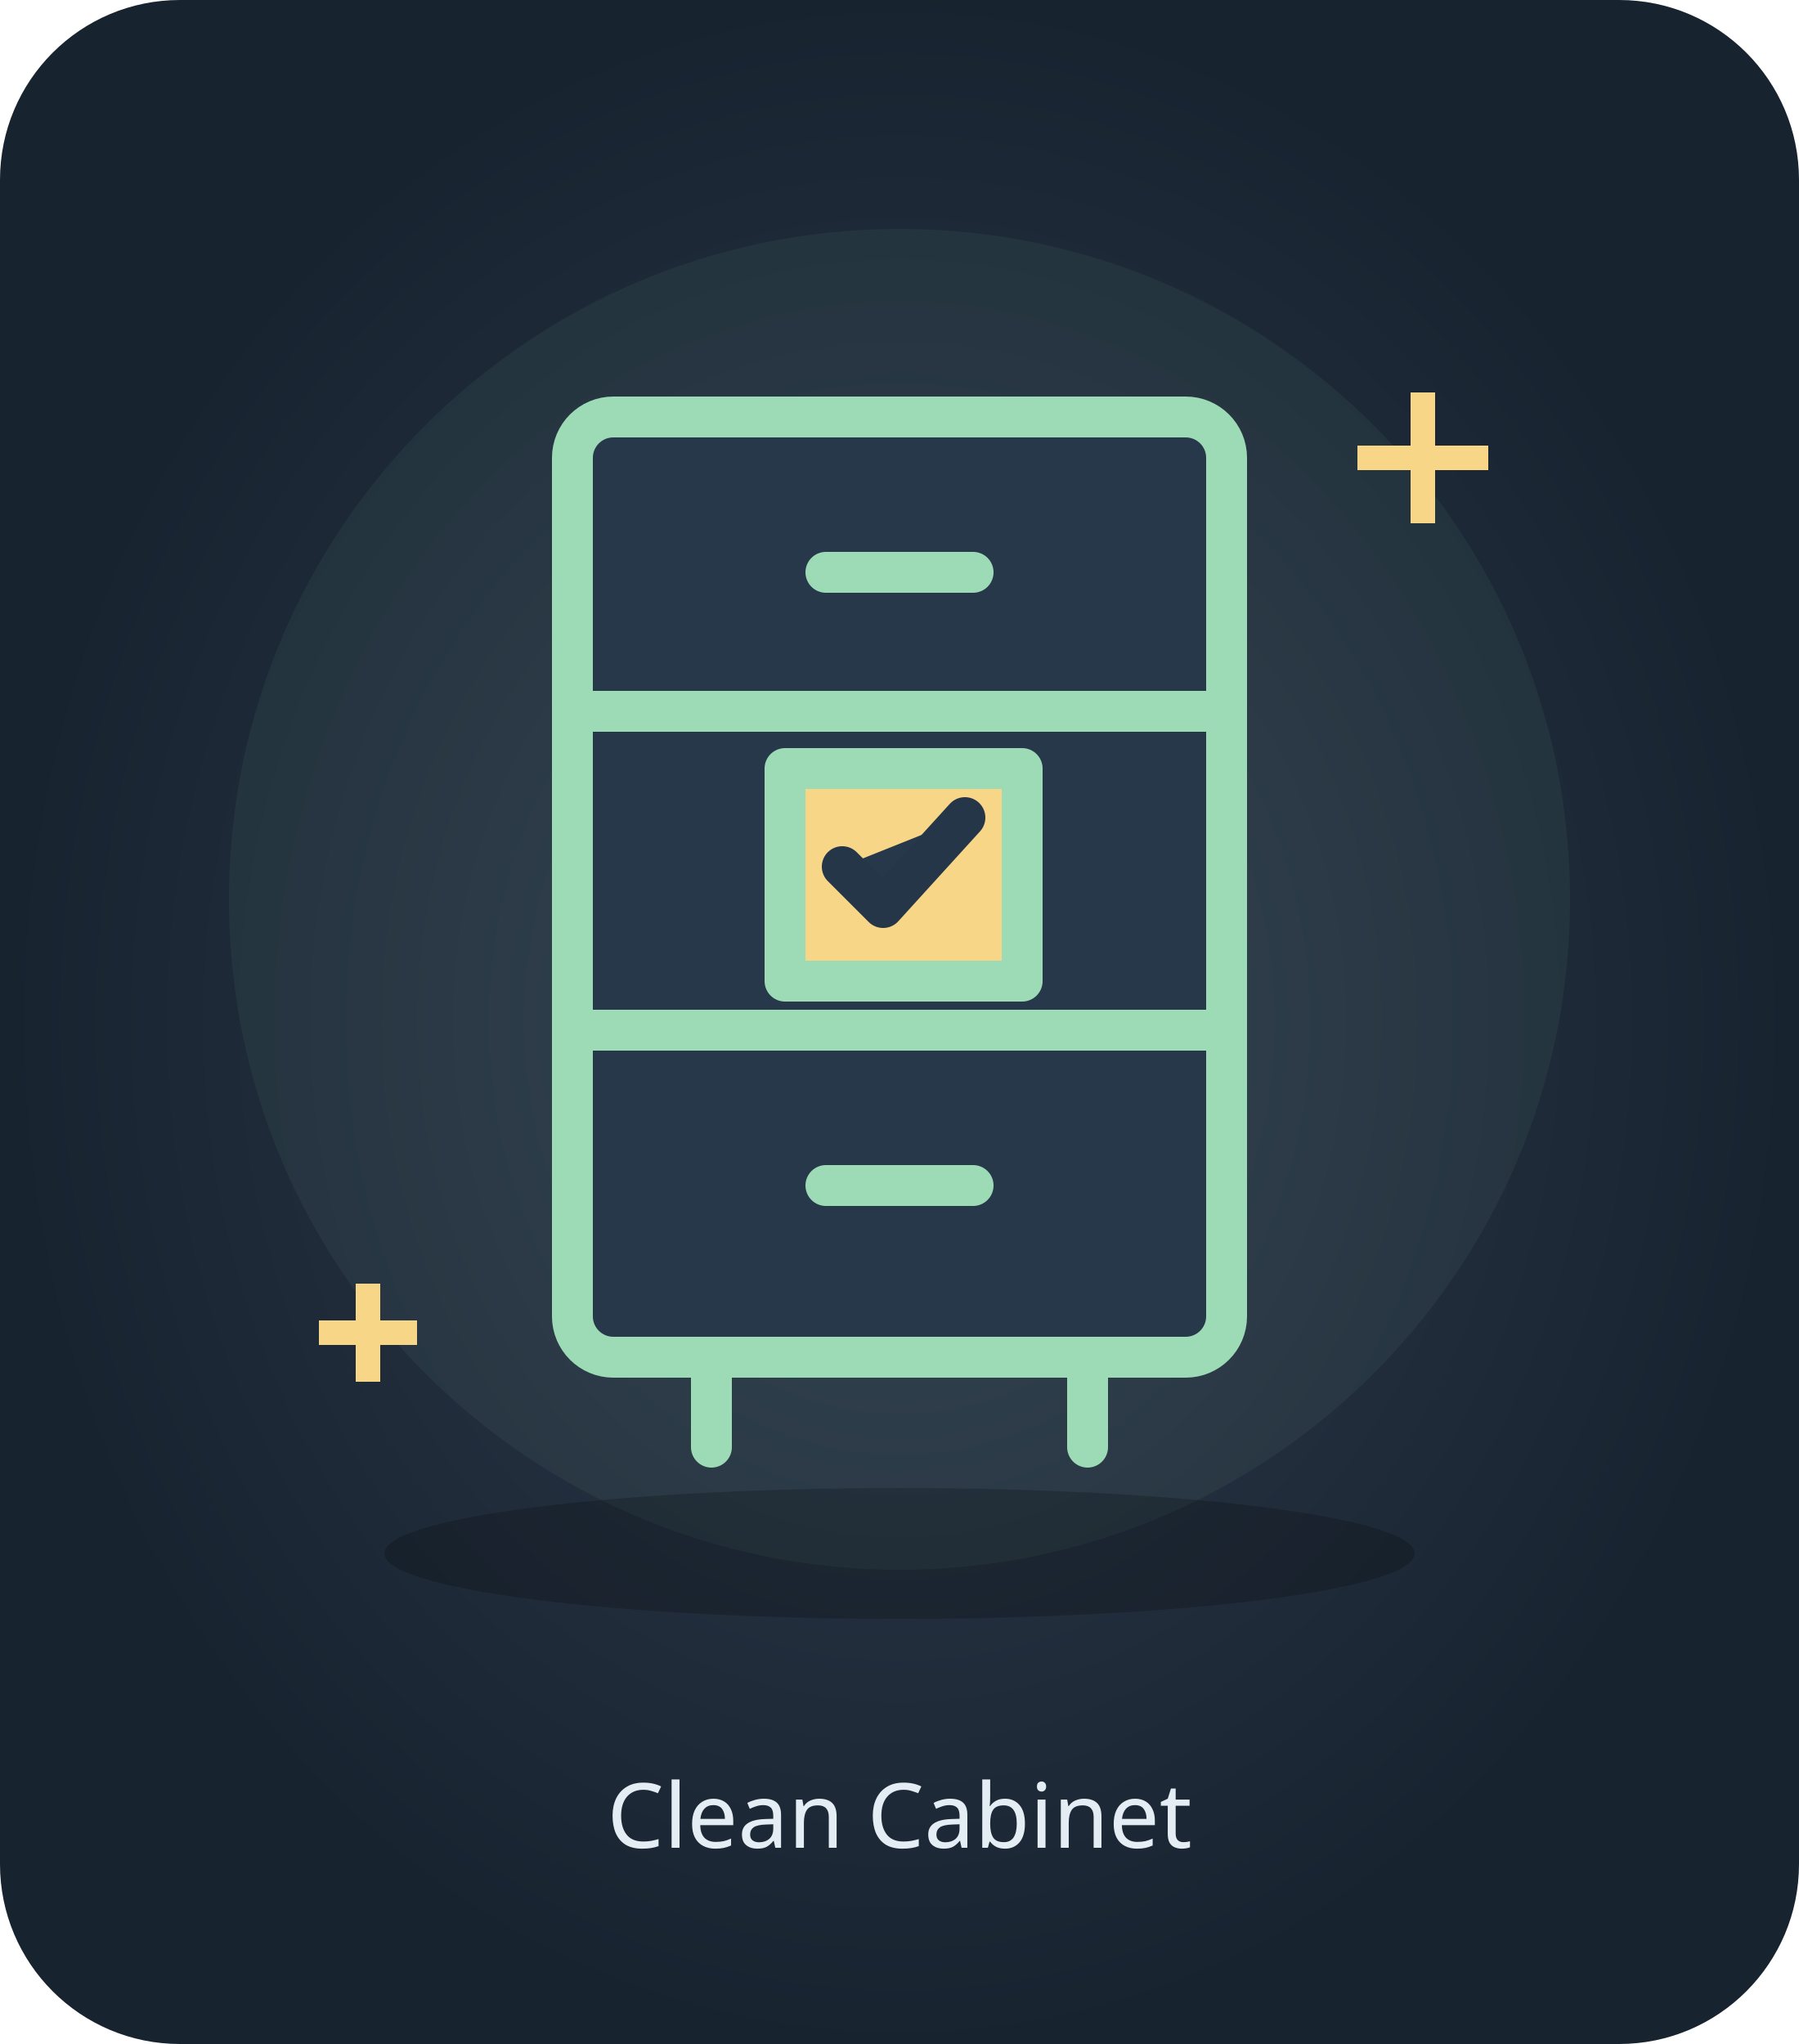
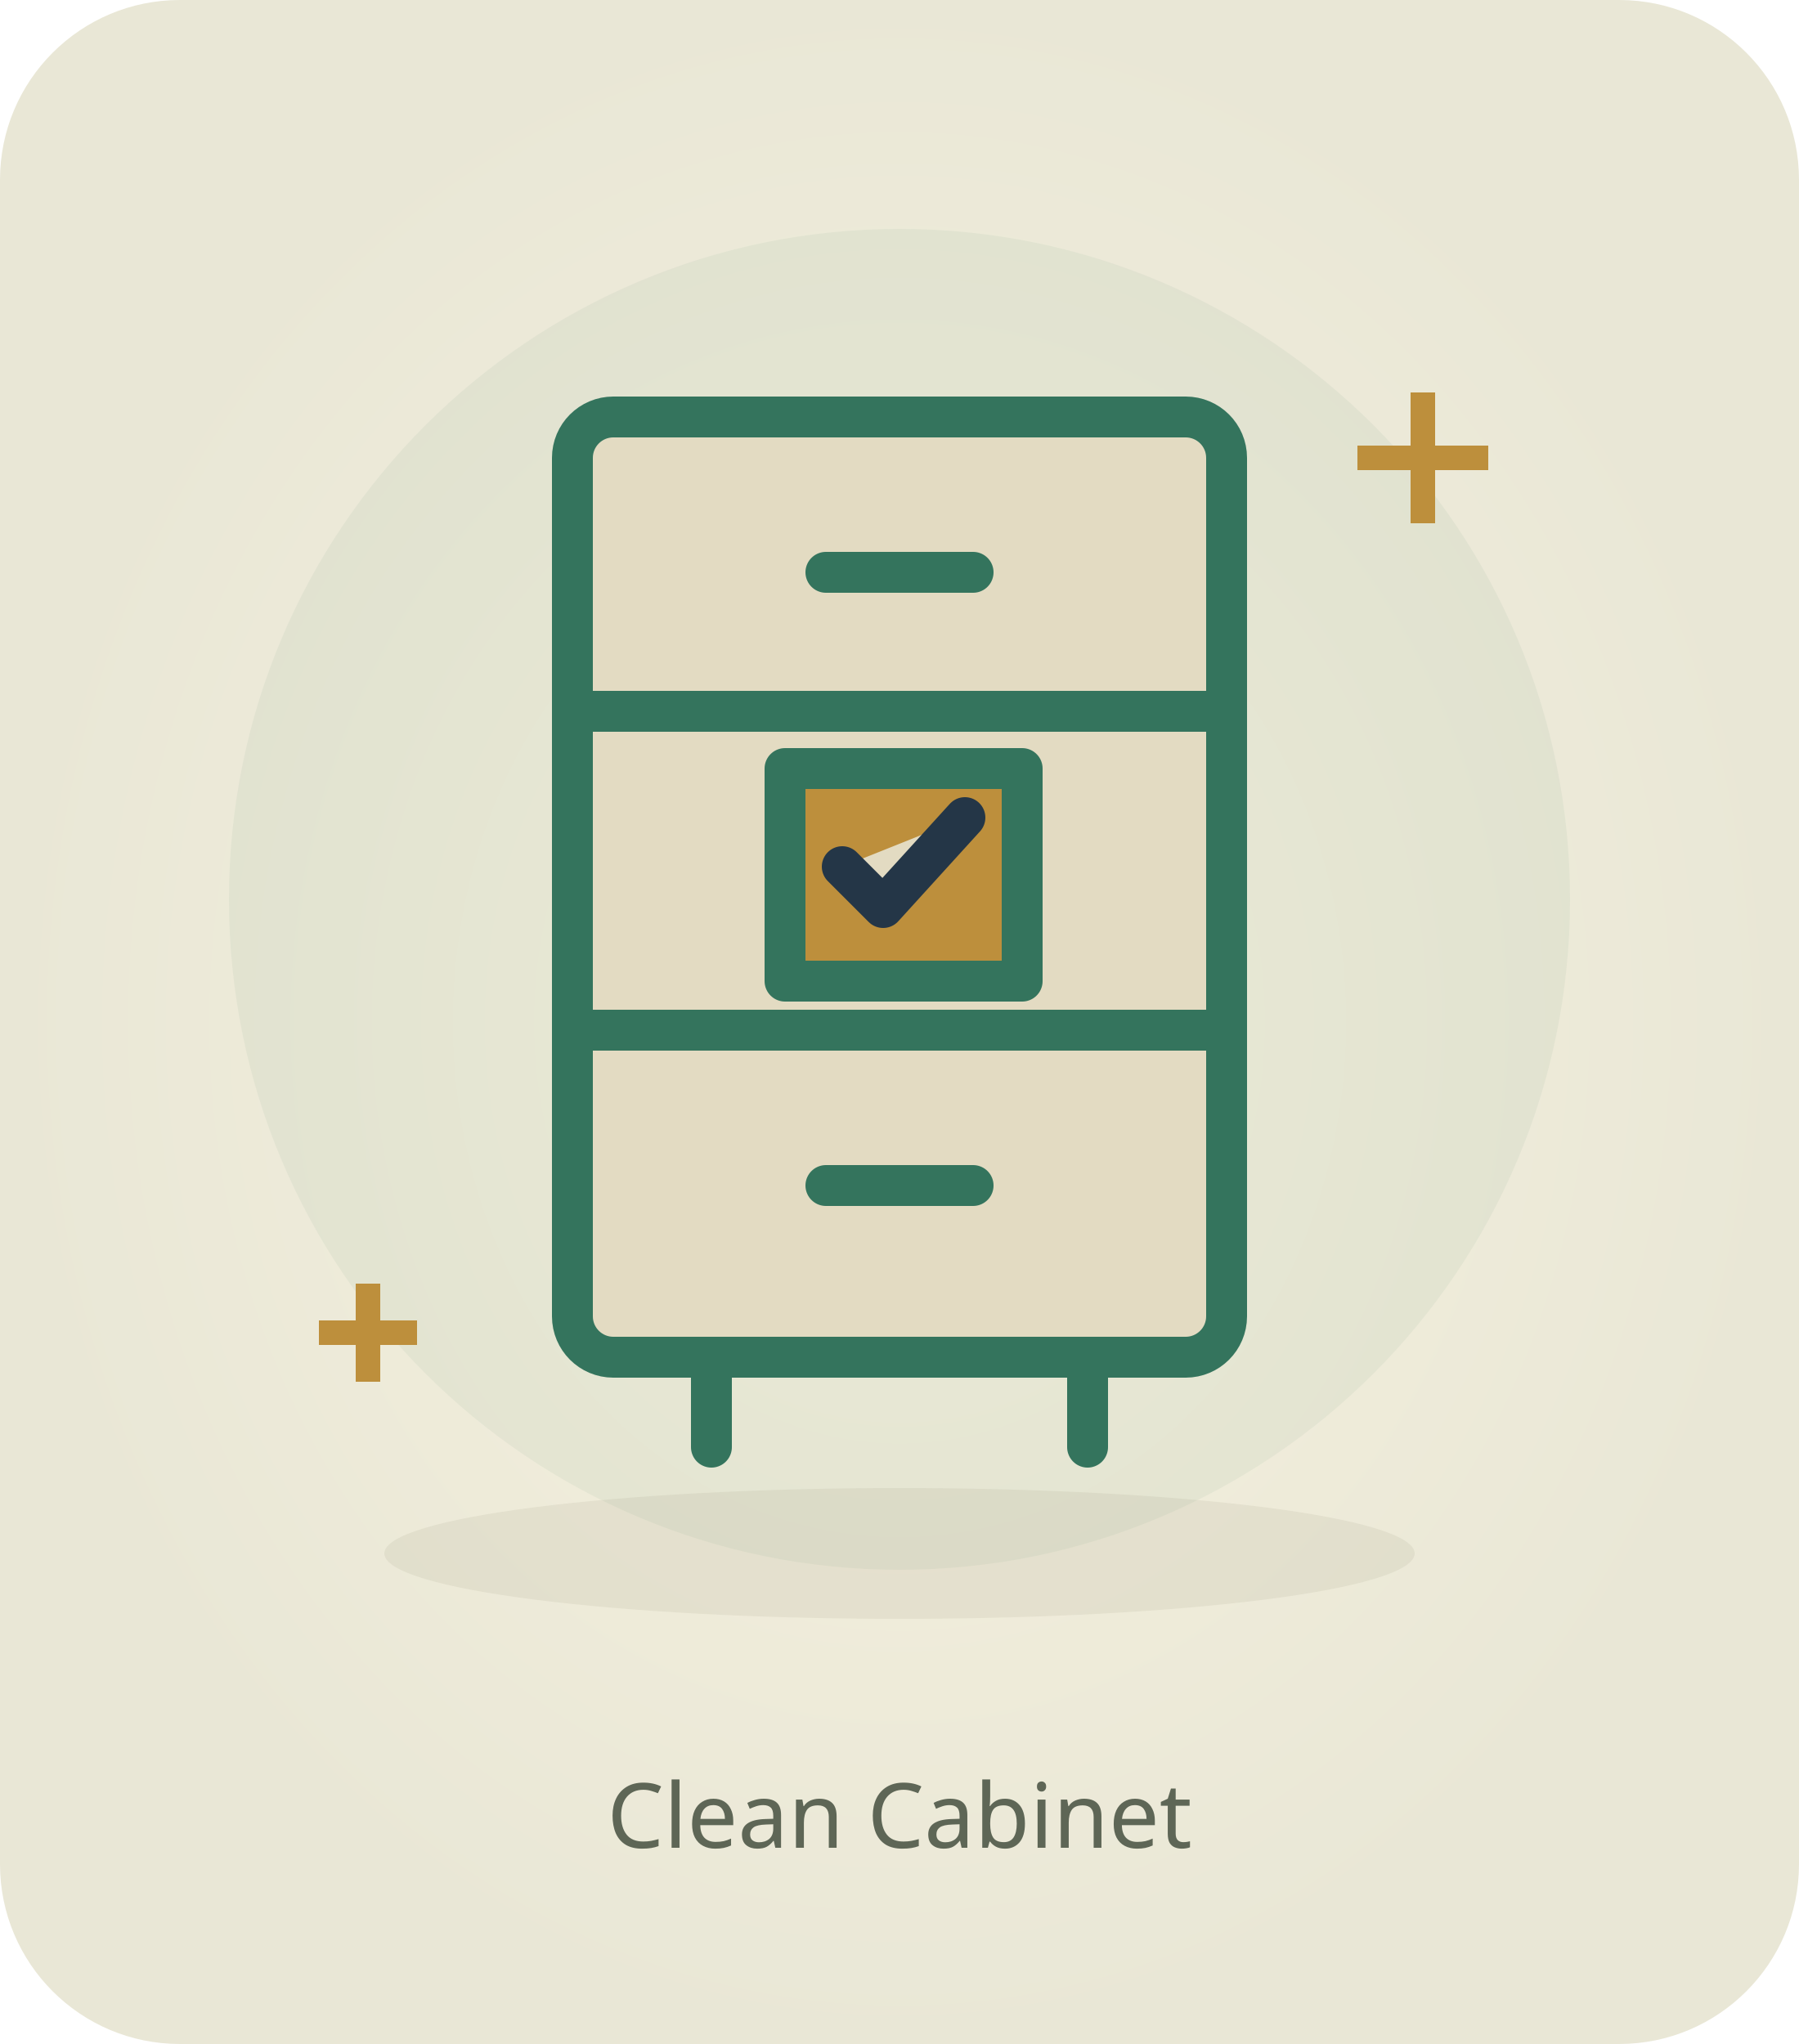
<svg xmlns="http://www.w3.org/2000/svg" viewBox="0 0 220 250" role="img">
  <defs>
    <radialGradient id="bg">
-       <stop stop-color="#303c4e" />
-       <stop offset="1" stop-color="#17232f" />
+       <stop stop-color="#f7f2df" />
+       <stop offset="1" stop-color="#e9e7d6" />
    </radialGradient>
  </defs>
  <rect width="220" height="250" rx="22" fill="url(#bg)" />
-   <circle cx="110" cy="110" r="82" fill="#9ddbb7" opacity=".06" />
-   <ellipse cx="110" cy="190" rx="63" ry="8" fill="#000" opacity=".2" />
-   <g fill="#26384a" stroke="#9ddbb7" stroke-width="5" stroke-linecap="round" stroke-linejoin="round">
+   <circle cx="110" cy="110" r="82" fill="#34745d" opacity=".06" />
+   <ellipse cx="110" cy="190" rx="63" ry="8" fill="#605b3c" opacity=".08" />
+   <g fill="#e3dbc2" stroke="#34745d" stroke-width="5" stroke-linecap="round" stroke-linejoin="round">
    <rect x="70" y="51" width="80" height="115" rx="5" />
    <path d="M70 87h80m-80 39h80M87 168v9m46-9v9M101 70h18m-18 37h18m-18 38h18" />
-     <path d="M96 94h29v26H96Z" fill="#f7d688" />
+     <path d="M96 94h29v26H96Z" fill="#bd8f3c" />
    <path d="m103 106 5 5 10-11" stroke="#243647" />
  </g>
-   <g fill="none" stroke="#f7d688" stroke-width="3">
+   <g fill="none" stroke="#bd8f3c" stroke-width="3">
    <path d="M174 48v16m-8-8h16M45 157v12m-6-6h12" />
  </g>
-   <text x="110" y="226" fill="#e5edf4" font-family="sans-serif" font-size="11" text-anchor="middle">Clean Cabinet</text>
+   <text x="110" y="226" fill="#5e6656" font-family="sans-serif" font-size="11" text-anchor="middle">Clean Cabinet</text>
</svg>
